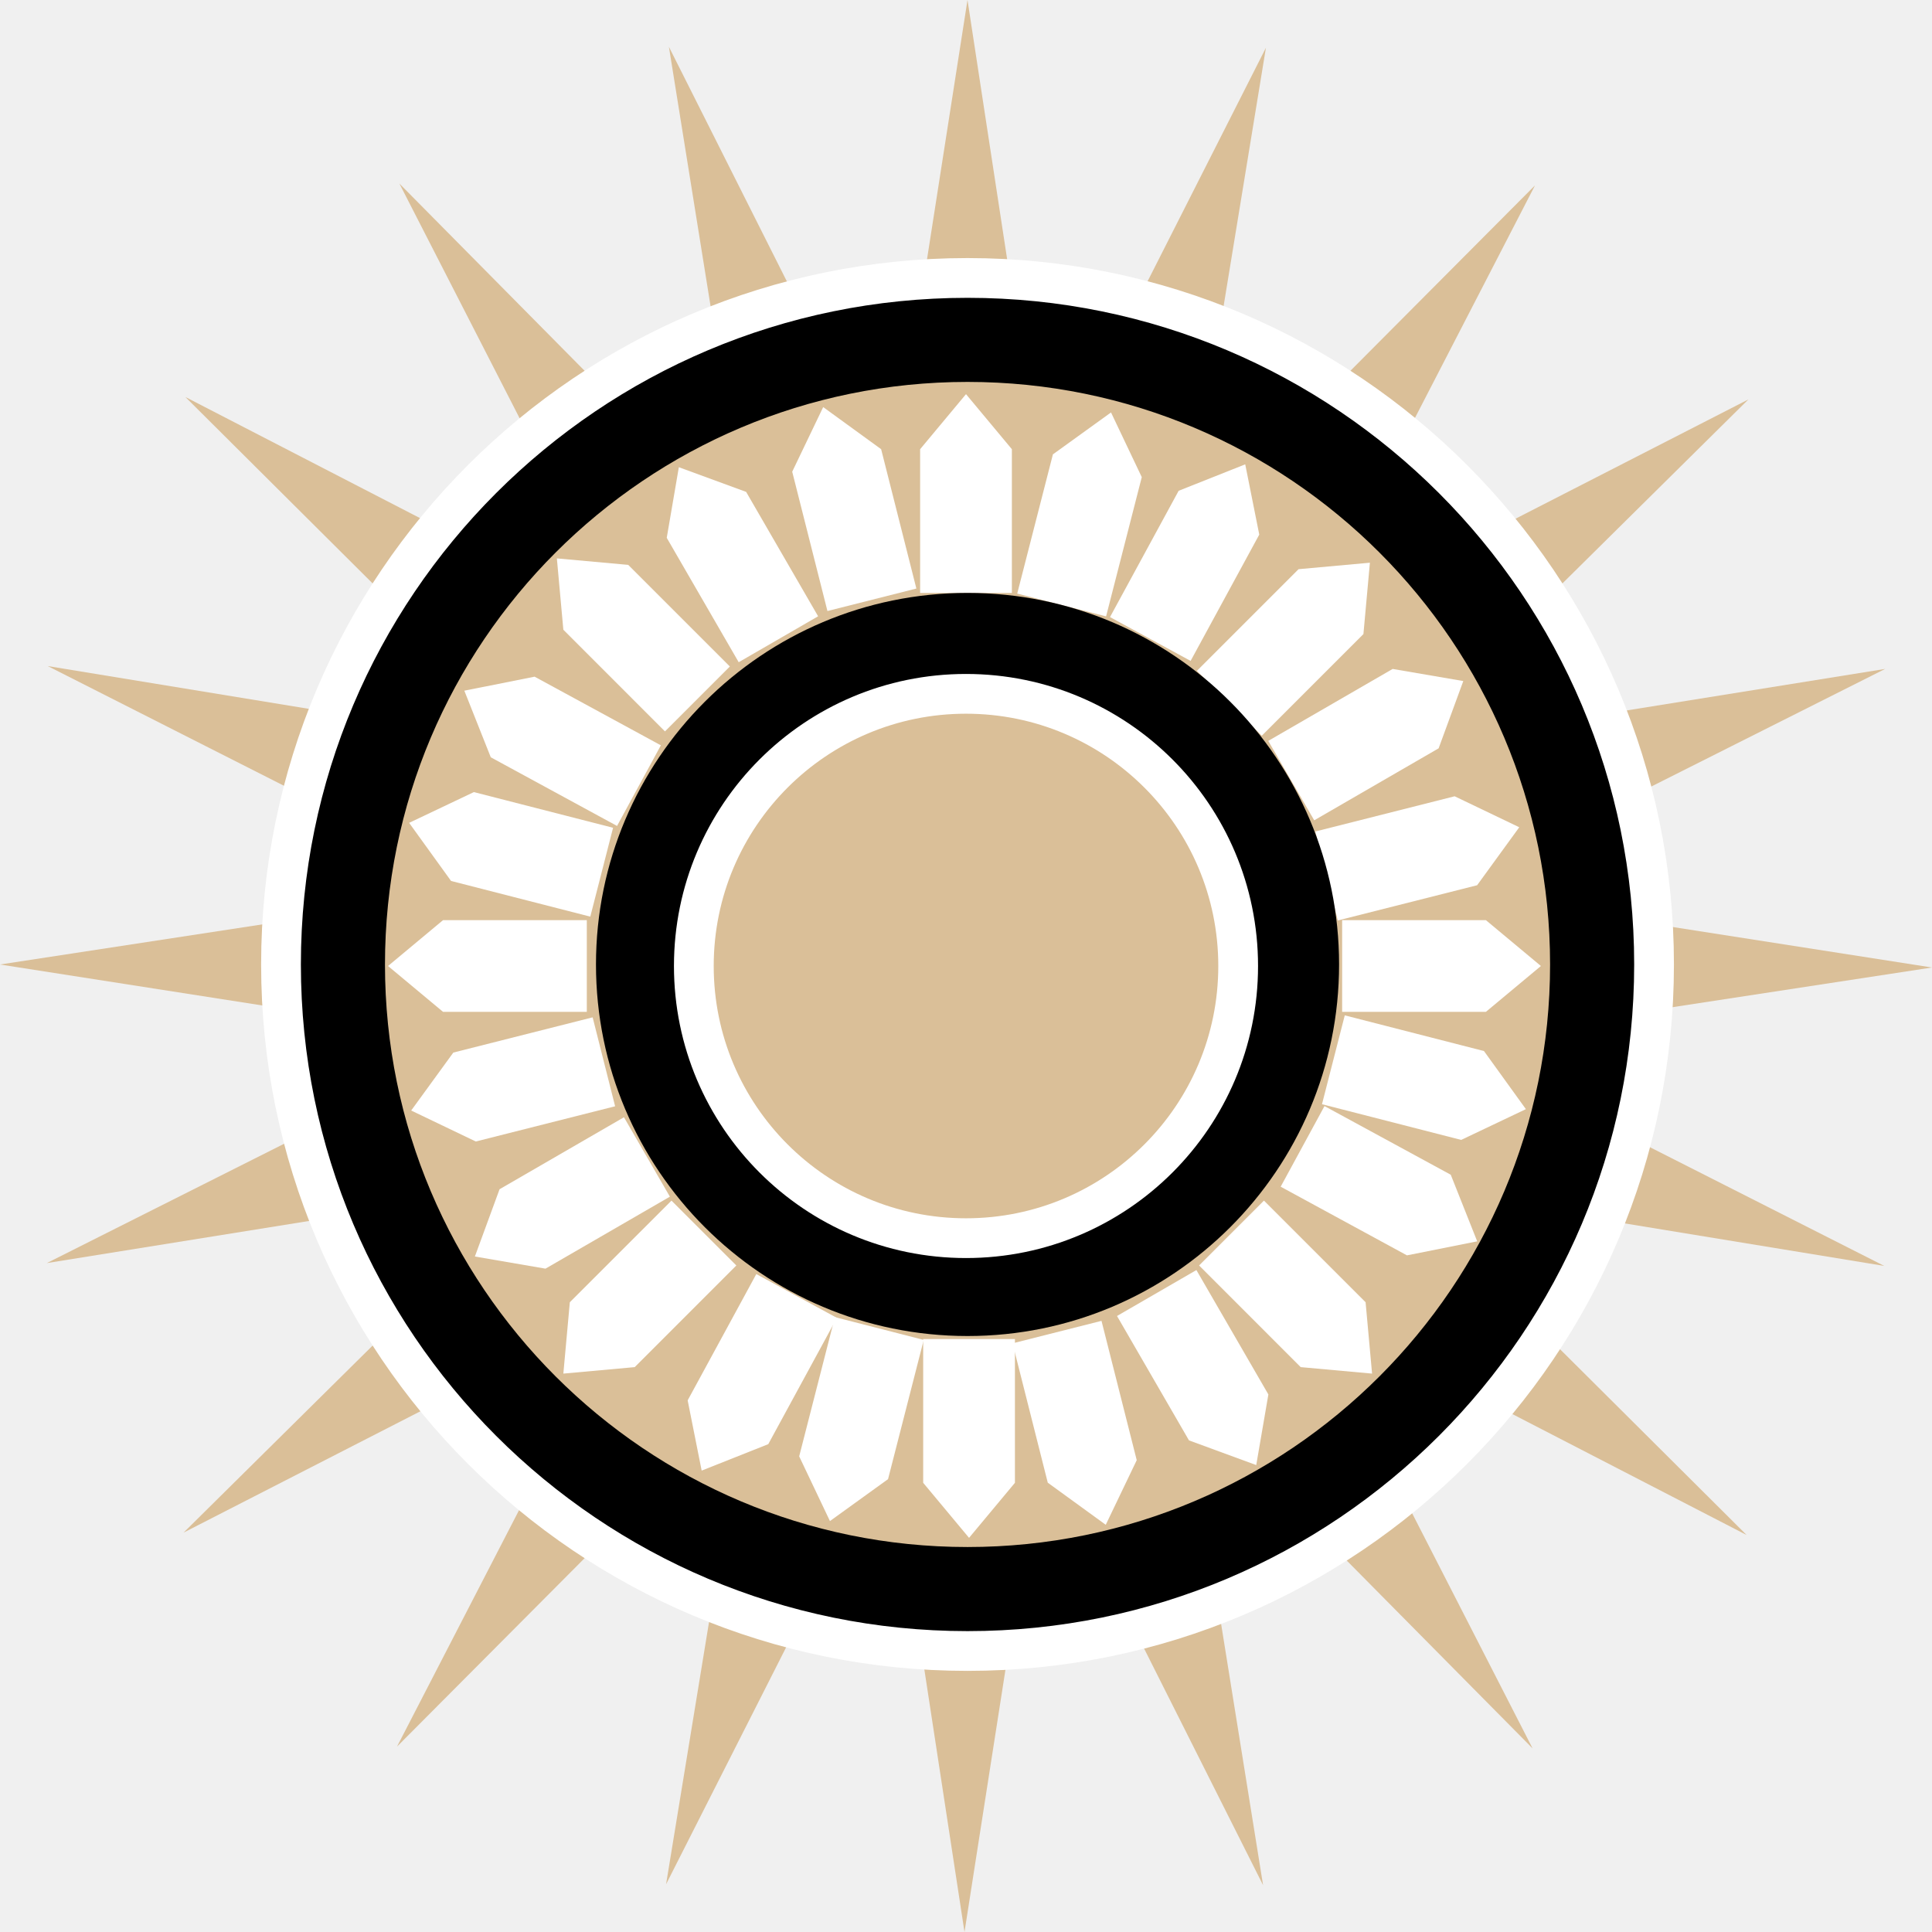
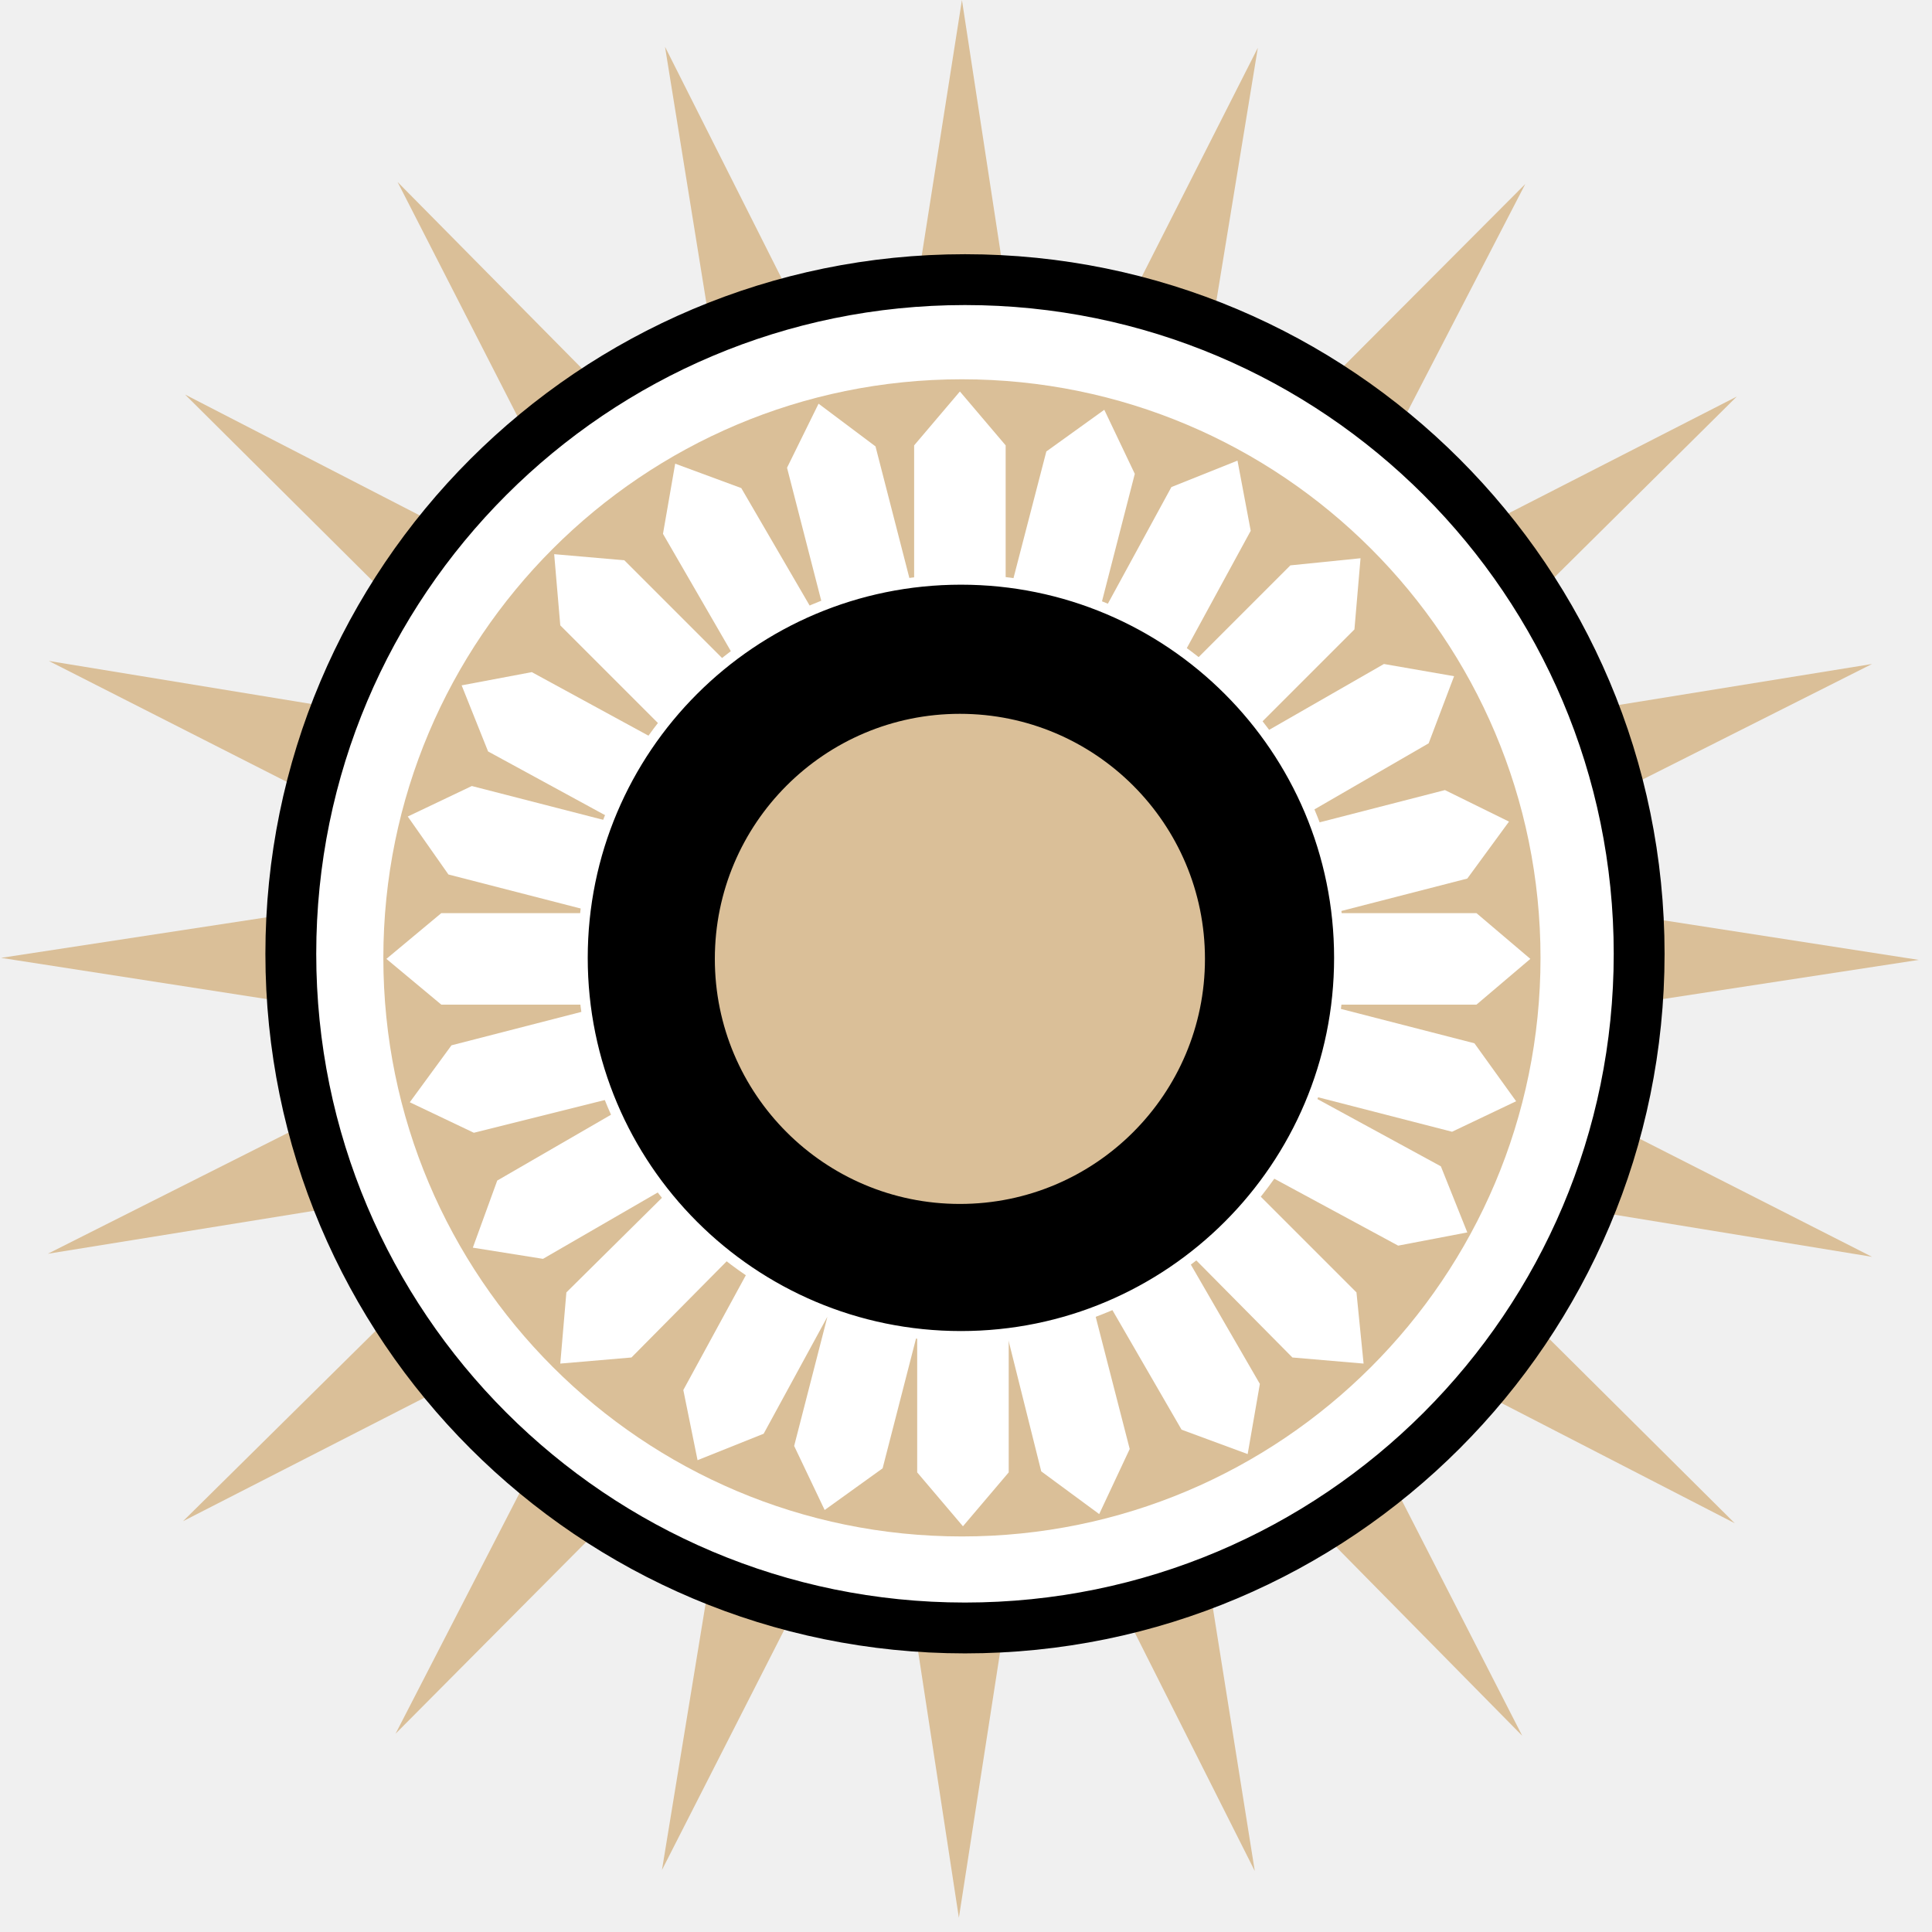
- <svg xmlns="http://www.w3.org/2000/svg" viewBox="0 0 631.78 631.78">
-   <defs>
-     <style>.cls-1,.cls-4{fill:#dabf98;}.cls-2,.cls-4{stroke:#fff;stroke-miterlimit:10;stroke-width:13px;}.cls-3{fill:#fff;}</style>
-   </defs>
-   <g id="stars">
-     <polygon id="stars-2" data-name="stars" class="cls-1" points="291.42 159.85 316.38 0 340.84 159.93 413.97 15.61 387.81 175.27 501.96 60.62 427.75 204.38 571.74 130.61 456.73 244.4 616.47 218.74 471.93 291.42 631.78 316.38 471.85 340.84 616.17 413.97 456.51 387.81 571.16 501.96 427.4 427.75 501.17 571.74 387.38 456.73 413.04 616.47 340.36 471.93 315.4 631.78 290.94 471.85 217.81 616.17 243.97 456.51 129.82 571.16 204.03 427.4 60.04 501.17 175.05 387.38 15.31 413.04 159.85 340.36 0 315.4 159.93 290.94 15.61 217.81 175.27 243.97 60.62 129.82 204.38 204.03 130.61 60.04 244.4 175.05 218.74 15.31 291.42 159.85" />
+ <svg xmlns="http://www.w3.org/2000/svg" version="1.1" x="0px" y="0px" viewBox="0 0 190 190" style="enable-background:new 0 0 190 190;" xml:space="preserve">
+   <style type="text/css">
+ 	.st0{fill:#DABF98;}
+ 	.st1{fill:#FFFFFF;stroke:#000000;stroke-width:5;stroke-miterlimit:10;}
+ 	.st2{stroke:#FFFFFF;stroke-width:13;stroke-miterlimit:10;}
+ 	.st3{fill:#FFFFFF;}
+ 	.st4{stroke:#FFFFFF;stroke-miterlimit:10;}
+ 	.st5{fill:#DABF98;stroke:#000000;stroke-width:5;stroke-miterlimit:10;}
+ 	.st6{fill:#DABF98;stroke:#FFFFFF;stroke-width:13;stroke-miterlimit:10;}
+ </style>
+   <g id="Layer_1">
+ </g>
+   <g id="stars_1_">
+     <polygon id="stars" class="st0" points="87.1,47.7 94.6,0 101.9,47.7 123.7,4.7 115.9,52.3 150,18.1 127.8,61 170.8,39 136.5,73    184.1,65.3 141,87 188.7,94.4 141,101.7 184.1,123.6 136.4,115.8 170.6,149.8 127.7,127.7 149.7,170.7 115.8,136.3 123.4,184    101.7,140.9 94.3,188.6 87,140.9 65.1,183.9 72.9,136.3 38.9,170.5 61,127.6 18,149.6 52.4,115.6 4.7,123.3 47.8,101.6 0.1,94.2    47.9,86.9 4.8,65 52.4,72.8 18.2,38.8 61.1,60.9 39.1,17.9 73.1,52.3 65.4,4.6  " />
+     <polygon id="stars_2_" class="st0" points="-616.5,-61.3 -591.5,-221.2 -567.1,-61.2 -493.9,-205.6 -520.1,-45.9 -405.9,-160.6    -480.1,-16.8 -336.2,-90.6 -451.2,23.2 -291.4,-2.4 -436,70.2 -276.1,95.2 -436,119.7 -291.7,192.8 -451.4,166.6 -336.7,280.8    -480.5,206.6 -406.7,350.6 -520.5,235.6 -494.9,395.3 -567.5,250.8 -592.5,410.6 -616.9,250.7 -690.1,395 -663.9,235.3 -778.1,350    -703.9,206.2 -847.8,280 -732.8,166.2 -892.6,191.9 -748,119.2 -907.9,94.2 -748,69.8 -892.3,-3.4 -732.6,22.8 -847.3,-91.4    -703.5,-17.1 -777.3,-161.1 -663.5,-46.1 -689.1,-205.9  " />
  </g>
  <g id="outerCircle">
-     <circle id="outerCircle-2" data-name="outerCircle" class="cls-2" cx="316.39" cy="315.39" r="224.5" />
+     <circle id="outerCircle_3_" class="st1" cx="94.9" cy="93.8" r="66.3" />
+     <circle id="outerCircle_1_" class="st2" cx="-591.5" cy="94.2" r="224.5" />
  </g>
-   <g id="thirdCircle">
-     <circle id="thirdCircle-2" data-name="thirdCircle" class="cls-1" cx="316.39" cy="315.39" r="190.5" />
+   <g id="thirdCircle_1_">
+     <circle id="thirdCircle" class="st0" cx="94.6" cy="94.2" r="56.9" />
    <g id="ornaments">
-       <polygon class="cls-3" points="330.89 146.89 330.89 193.89 300.89 193.89 300.89 146.89 315.89 128.89 330.89 146.89" />
-       <polygon class="cls-3" points="485.89 330.89 438.89 330.89 438.89 300.89 485.89 300.89 503.89 315.89 485.89 330.89" />
-       <polygon class="cls-3" points="301.89 484.89 301.89 437.89 331.89 437.89 331.89 484.89 316.89 502.89 301.89 484.89" />
-       <polygon class="cls-3" points="144.89 300.89 191.89 300.89 191.89 330.89 144.89 330.89 126.89 315.89 144.89 300.89" />
-       <polygon class="cls-3" points="373.37 156.03 361.7 201.56 332.64 194.11 344.31 148.58 363.31 134.87 373.37 156.03" />
-       <polygon class="cls-3" points="477.82 372.76 432.3 361.09 439.75 332.03 485.27 343.7 498.98 362.7 477.82 372.76" />
-       <polygon class="cls-3" points="261.34 476.24 273.01 430.71 302.07 438.16 290.4 483.69 271.4 497.4 261.34 476.24" />
-       <polygon class="cls-3" points="154.96 259.02 200.48 270.69 193.03 299.75 147.5 288.08 133.79 269.08 154.96 259.02" />
-       <polygon class="cls-3" points="411.79 174.82 389.34 216.12 362.98 201.79 385.43 160.49 407.2 151.84 411.79 174.82" />
-       <polygon class="cls-3" points="460.08 410.51 418.79 388.06 433.12 361.7 474.41 384.15 483.06 405.93 460.08 410.51" />
-       <polygon class="cls-3" points="224.87 457.93 247.32 416.63 273.68 430.96 251.23 472.25 229.45 480.9 224.87 457.93" />
-       <polygon class="cls-3" points="174.82 221.28 216.11 243.73 201.78 270.09 160.49 247.64 151.84 225.86 174.82 221.28" />
-       <polygon class="cls-3" points="445.85 207.35 412.62 240.58 391.4 219.37 424.64 186.13 447.97 184.01 445.85 207.35" />
-       <polygon class="cls-3" points="425.34 447.06 392.11 413.82 413.32 392.61 446.56 425.84 448.68 449.18 425.34 447.06" />
-       <polygon class="cls-3" points="186.34 425.84 219.58 392.61 240.79 413.82 207.56 447.06 184.22 449.18 186.34 425.84" />
-       <polygon class="cls-3" points="205.43 184.72 238.67 217.95 217.45 239.17 184.22 205.93 182.1 182.6 205.43 184.72" />
-       <polygon class="cls-3" points="483.03 289.48 437.47 301 430.12 271.91 475.68 260.39 496.81 270.52 483.03 289.48" />
-       <polygon class="cls-3" points="342.63 484.85 331.12 439.28 360.2 431.93 371.72 477.49 361.59 498.62 342.63 484.85" />
-       <polygon class="cls-3" points="148.24 344.2 193.8 332.68 201.15 361.76 155.59 373.28 134.46 363.15 148.24 344.2" />
-       <polygon class="cls-3" points="288.14 146.89 299.66 192.46 270.58 199.81 259.06 154.25 269.19 133.12 288.14 146.89" />
-       <polygon class="cls-3" points="470.44 244.71 429.76 268.25 414.73 242.28 455.41 218.75 478.51 222.71 470.44 244.71" />
-       <polygon class="cls-3" points="388.81 471.02 365.27 430.34 391.23 415.32 414.77 456 410.8 479.09 388.81 471.02" />
-       <polygon class="cls-3" points="163.36 388.89 204.04 365.35 219.06 391.32 178.38 414.86 155.29 410.89 163.36 388.89" />
-       <polygon class="cls-3" points="243.99 160.85 267.53 201.53 241.56 216.55 218.03 175.87 221.99 152.78 243.99 160.85" />
+       <polygon class="st3" points="98.9,43.8 98.9,57.9 89.9,57.9 89.9,43.8 94.4,38.5   " />
+       <polygon class="st3" points="145.2,98.8 131.1,98.8 131.1,89.8 145.2,89.8 150.5,94.3   " />
+       <polygon class="st3" points="90.2,144.8 90.2,130.7 99.2,130.7 99.2,144.8 94.7,150.1   " />
+       <polygon class="st3" points="43.4,89.8 57.4,89.8 57.4,98.8 43.4,98.8 38,94.3   " />
+       <polygon class="st3" points="111.6,46.6 108.1,60.2 99.4,57.9 102.9,44.4 108.6,40.3   " />
+       <polygon class="st3" points="142.8,111.3 129.2,107.8 131.4,99.1 145,102.6 149.1,108.3   " />
+       <polygon class="st3" points="78.1,142.2 81.6,128.6 90.3,130.8 86.8,144.4 81.1,148.5   " />
+       <polygon class="st3" points="46.4,77.3 60,80.8 57.7,89.5 44.1,86 40.1,80.3   " />
+       <polygon class="st3" points="123,52.2 116.3,64.5 108.5,60.2 115.2,47.9 121.7,45.3   " />
+       <polygon class="st3" points="137.5,122.5 125.1,115.8 129.4,108 141.7,114.7 144.3,121.2   " />
+       <polygon class="st3" points="67.2,136.7 73.9,124.4 81.8,128.7 75.1,141 68.6,143.6   " />
+       <polygon class="st3" points="52.3,66.1 64.6,72.8 60.3,80.6 48,73.9 45.4,67.4   " />
+       <polygon class="st3" points="133.2,61.9 123.3,71.8 117,65.5 126.9,55.6 133.8,54.9   " />
+       <polygon class="st3" points="127.1,133.5 117.2,123.5 123.5,117.2 133.4,127.1 134.1,134.1   " />
+       <polygon class="st3" points="55.7,127.1 65.7,117.2 72,123.5 62.1,133.5 55.1,134.1   " />
+       <polygon class="st3" points="61.4,55.1 71.4,65.1 65,71.4 55.1,61.5 54.5,54.5   " />
+       <polygon class="st3" points="144.3,86.4 130.7,89.9 128.5,81.2 142.1,77.7 148.4,80.8   " />
+       <polygon class="st3" points="102.4,144.7 99,131.1 107.6,128.9 111.1,142.5 108.1,148.9   " />
+       <polygon class="st3" points="44.4,102.8 58,99.3 60.2,108 46.6,111.4 40.3,108.4   " />
+       <polygon class="st3" points="86.1,43.9 89.6,57.5 80.9,59.6 77.4,46 80.5,39.7   " />
+       <polygon class="st3" points="140.5,73.1 128.4,80.1 123.9,72.3 136.1,65.3 143,66.5   " />
+       <polygon class="st3" points="116.2,140.6 109.2,128.5 116.9,124 123.9,136.1 122.7,143   " />
+       <polygon class="st3" points="48.9,116.1 61,109.1 65.5,116.8 53.4,123.8 46.5,122.7   " />
+       <polygon class="st3" points="72.9,48 80,60.2 72.2,64.6 65.2,52.5 66.4,45.6   " />
+     </g>
+     <circle id="thirdCircle_2_" class="st0" cx="-591.5" cy="94.2" r="190.5" />
+     <g id="ornaments_1_">
+       <polygon class="st3" points="-577,-74.3 -577,-27.3 -607,-27.3 -607,-74.3 -592,-92.3   " />
+       <polygon class="st3" points="-422,109.7 -469,109.7 -469,79.7 -422,79.7 -404,94.7   " />
+       <polygon class="st3" points="-606,263.7 -606,216.7 -576,216.7 -576,263.7 -591,281.7   " />
+       <polygon class="st3" points="-763,79.7 -716,79.7 -716,109.7 -763,109.7 -781,94.7   " />
+       <polygon class="st3" points="-534.5,-65.1 -546.2,-19.6 -575.2,-27.1 -563.6,-72.6 -544.6,-86.3   " />
+       <polygon class="st3" points="-430.1,151.6 -475.6,139.9 -468.1,110.9 -422.6,122.5 -408.9,141.5   " />
+       <polygon class="st3" points="-646.5,255.1 -634.9,209.5 -605.8,217 -617.5,262.5 -636.5,276.2   " />
+       <polygon class="st3" points="-752.9,37.8 -707.4,49.5 -714.9,78.6 -760.4,66.9 -774.1,47.9   " />
+       <polygon class="st3" points="-496.1,-46.4 -518.6,-5.1 -544.9,-19.4 -522.5,-60.7 -500.7,-69.3   " />
+       <polygon class="st3" points="-447.8,189.3 -489.1,166.9 -474.8,140.5 -433.5,163 -424.8,184.8   " />
+       <polygon class="st3" points="-683,236.7 -660.6,195.5 -634.2,209.8 -656.7,251.1 -678.4,259.7   " />
+       <polygon class="st3" points="-733.1,0.1 -691.8,22.6 -706.1,48.9 -747.4,26.5 -756,4.7   " />
+       <polygon class="st3" points="-462,-13.8 -495.3,19.4 -516.5,-1.8 -483.3,-35 -459.9,-37.2   " />
+       <polygon class="st3" points="-482.5,225.9 -515.8,192.6 -494.6,171.4 -461.3,204.7 -459.2,228   " />
+       <polygon class="st3" points="-721.5,204.7 -688.3,171.4 -667.1,192.6 -700.3,225.9 -723.7,228   " />
+       <polygon class="st3" points="-702.5,-36.5 -669.2,-3.2 -690.4,18 -723.7,-15.2 -725.8,-38.6   " />
+       <polygon class="st3" points="-424.9,68.3 -470.4,79.8 -477.8,50.7 -432.2,39.2 -411.1,49.3   " />
+       <polygon class="st3" points="-565.3,263.7 -576.8,218.1 -547.7,210.7 -536.2,256.3 -546.3,277.4   " />
+       <polygon class="st3" points="-759.7,123 -714.1,111.5 -706.7,140.6 -752.3,152.1 -773.4,142   " />
+       <polygon class="st3" points="-619.7,-74.3 -608.2,-28.7 -637.3,-21.4 -648.8,-66.9 -638.7,-88.1   " />
+       <polygon class="st3" points="-437.4,23.5 -478.1,47.1 -493.2,21.1 -452.5,-2.4 -429.4,1.5   " />
+       <polygon class="st3" points="-519.1,249.8 -542.6,209.2 -516.7,194.1 -493.1,234.8 -497.1,257.9   " />
+       <polygon class="st3" points="-744.5,167.7 -703.8,144.2 -688.8,170.1 -729.5,193.7 -752.6,189.7   " />
+       <polygon class="st3" points="-663.9,-60.3 -640.4,-19.6 -666.3,-4.6 -689.9,-45.3 -685.9,-68.4   " />
    </g>
  </g>
-   <g id="secondCircle">
-     <circle id="secondCircle-2" data-name="secondCircle" cx="316.39" cy="315.39" r="121.5" />
+   <g id="secondCircle_1_">
+     <circle id="secondCircle_4_" class="st4" cx="94.5" cy="94.2" r="37.2" />
+     <circle id="secondCircle_3_" cx="-591.5" cy="94.2" r="121.5" />
  </g>
-   <g id="innerCircle">
-     <circle id="innerCircle-2" data-name="innerCircle" class="cls-4" cx="315.89" cy="315.89" r="89" />
+   <g id="innerCircle_1_">
+     <circle id="innerCircle" class="st5" cx="94.4" cy="94.3" r="26.6" />
+     <circle id="innerCircle_2_" class="st6" cx="-592" cy="94.7" r="89" />
  </g>
</svg>
